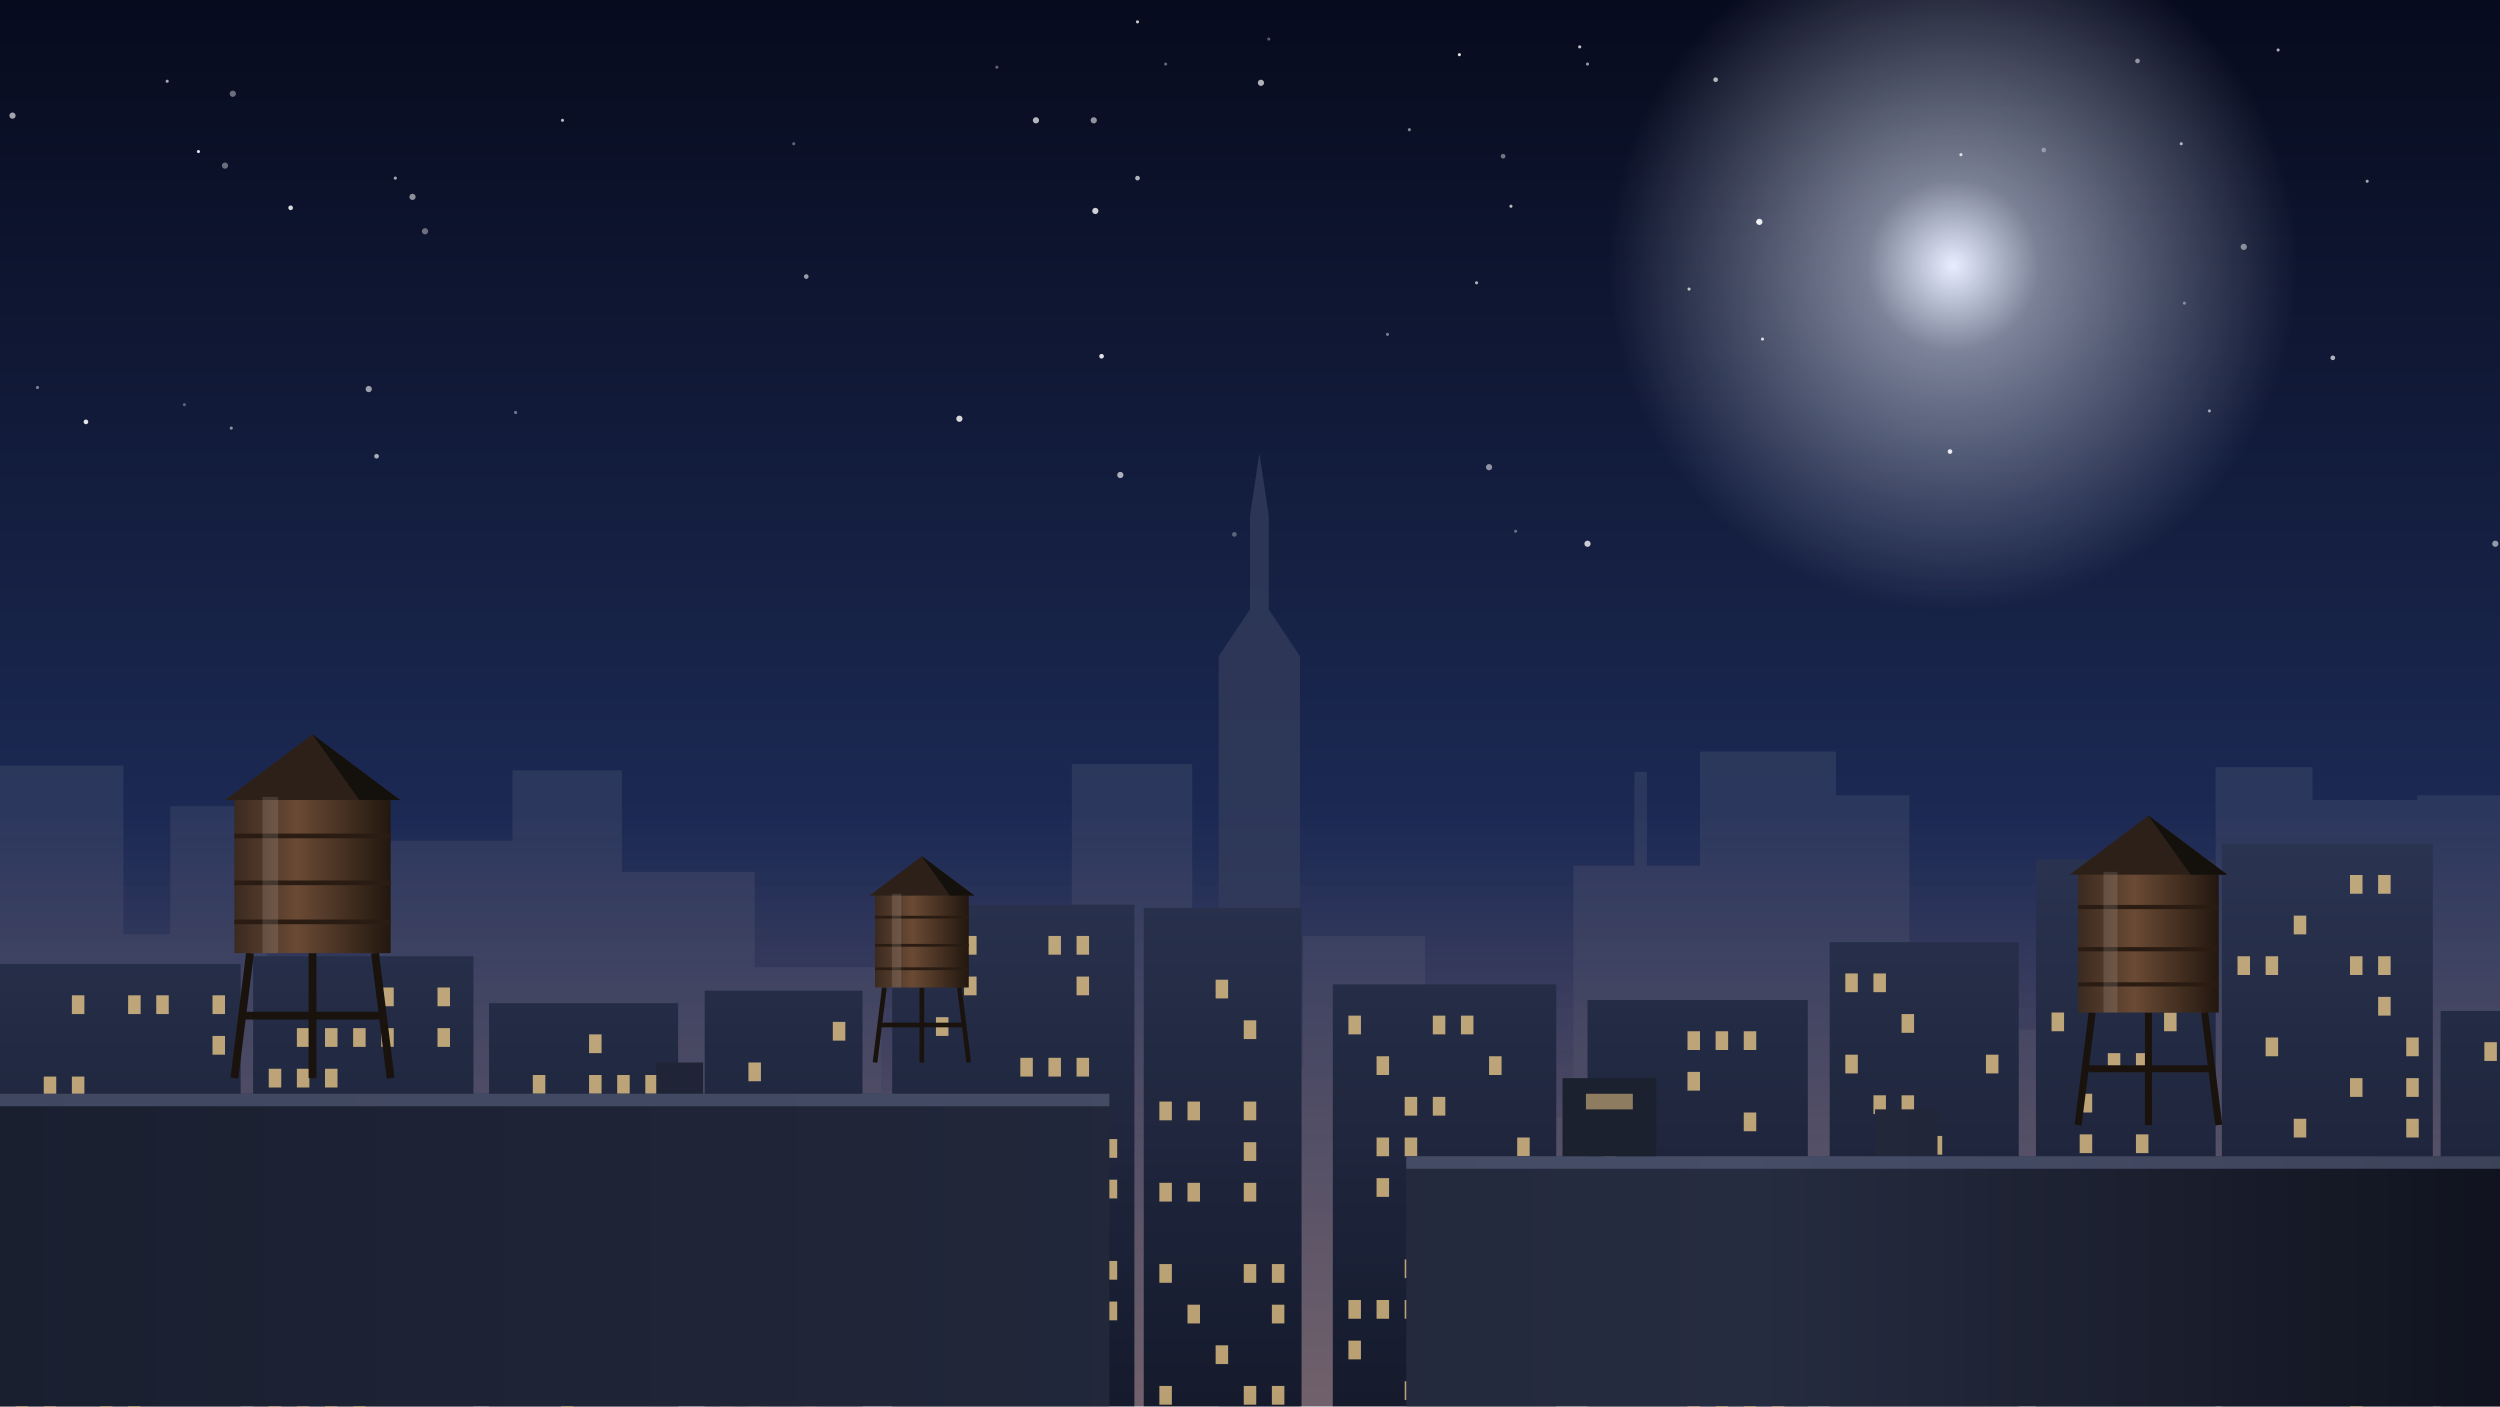
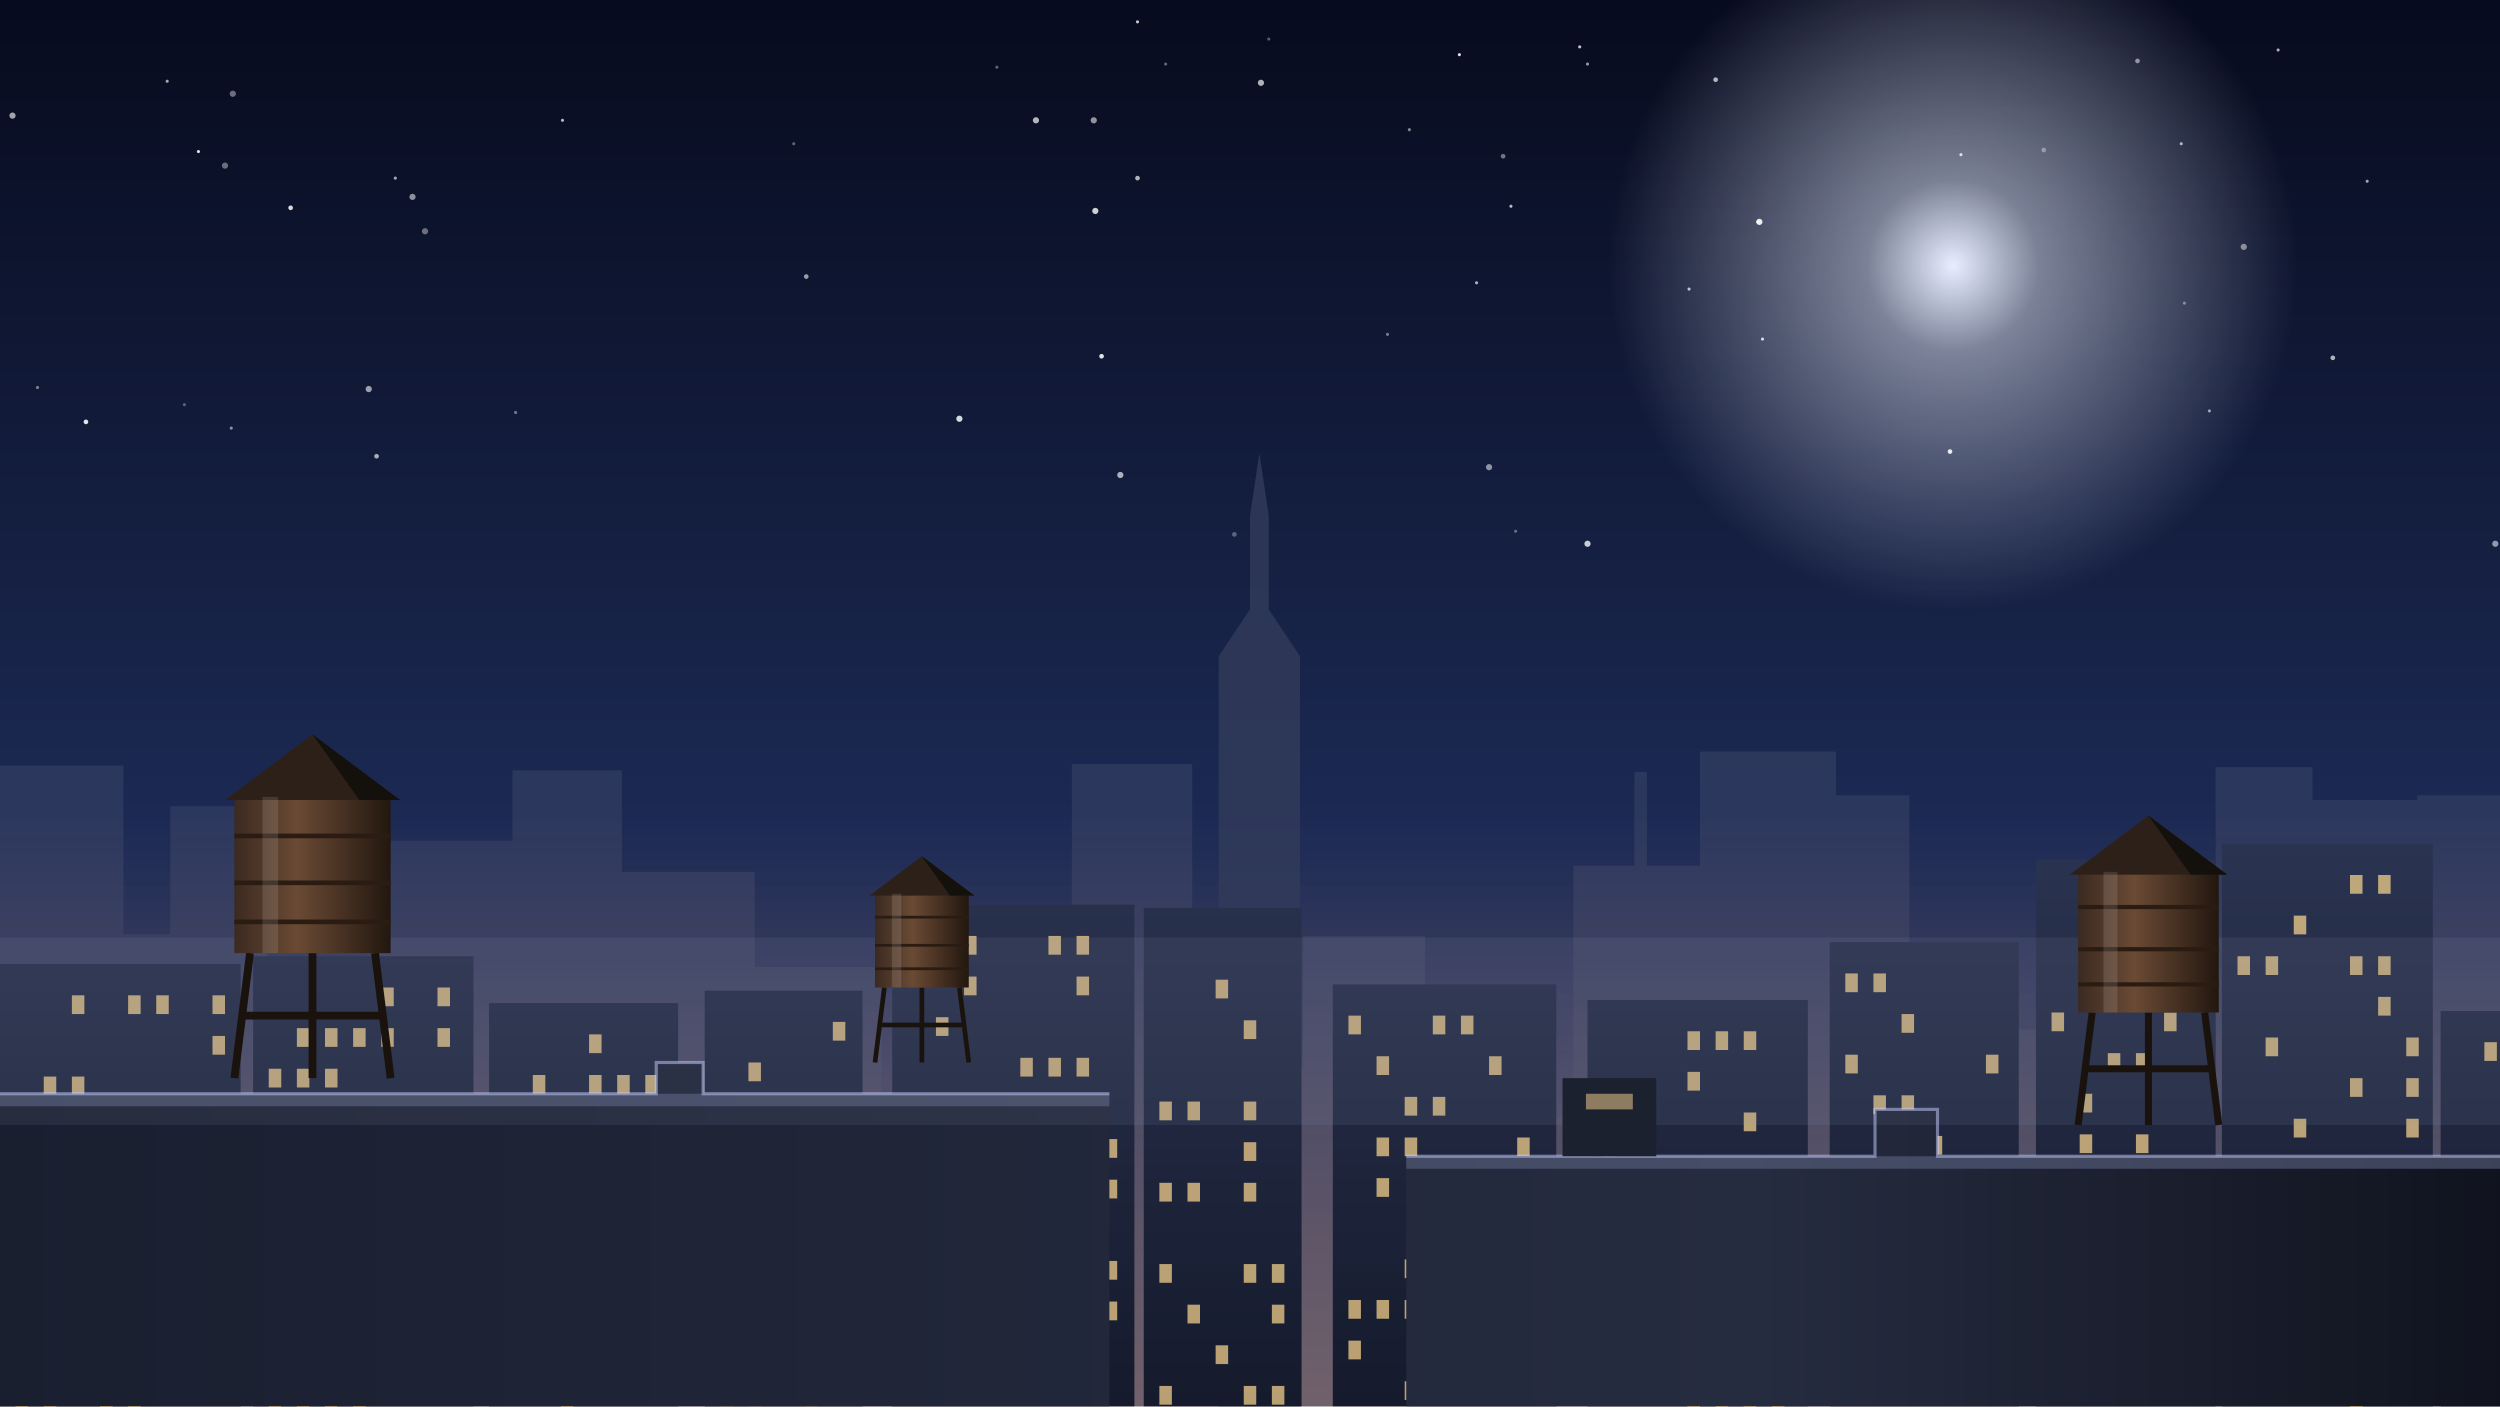
<svg xmlns="http://www.w3.org/2000/svg" viewBox="0 0 1600 900">
  <defs>
    <linearGradient id="s" x1="0" y1="0" x2="0" y2="1">
      <stop offset="0" stop-color="#070b1e" />
      <stop offset=".6" stop-color="#1c2a55" />
      <stop offset="1" stop-color="#4a4a6e" />
    </linearGradient>
    <linearGradient id="b1" x1="0" y1="0" x2="0" y2="1">
      <stop offset="0" stop-color="#2a3350" />
      <stop offset="1" stop-color="#151a2c" />
    </linearGradient>
    <linearGradient id="b2" x1="0" y1="0" x2="1" y2="0">
      <stop offset="0" stop-color="#1a1f30" />
      <stop offset=".7" stop-color="#262c40" />
      <stop offset="1" stop-color="#10131e" />
    </linearGradient>
    <radialGradient id="m" cx=".5" cy=".5" r=".5">
      <stop offset="0" stop-color="#e8eeff" />
      <stop offset=".25" stop-color="#e8eeff" stop-opacity=".5" />
      <stop offset="1" stop-color="#e8eeff" stop-opacity="0" />
    </radialGradient>
    <linearGradient id="wt" x1="0" y1="0" x2="1" y2="0">
      <stop offset="0" stop-color="#3b2a20" />
      <stop offset=".4" stop-color="#6a4a34" />
      <stop offset="1" stop-color="#22170f" />
    </linearGradient>
    <linearGradient id="hz" x1="0" y1="0" x2="0" y2="1">
      <stop offset="0" stop-color="#ffb070" stop-opacity="0" />
      <stop offset="1" stop-color="#ffb070" stop-opacity=".25" />
    </linearGradient>
    <radialGradient id="g" cx=".3" cy=".3" r=".9">
      <stop offset="0" stop-color="#4a5878" />
      <stop offset=".3" stop-color="#141824" />
      <stop offset="1" stop-color="#030406" />
    </radialGradient>
  </defs>
  <rect width="1600" height="900" fill="url(#s)" />
  <circle cx="1250" cy="170" r="220" fill="url(#m)" />
  <circle cx="663" cy="77" r="2" fill="#fff" opacity="0.69" />
  <circle cx="148" cy="274" r="1" fill="#fff" opacity="0.52" />
  <circle cx="118" cy="259" r="1" fill="#fff" opacity="0.32" />
  <circle cx="888" cy="214" r="1" fill="#fff" opacity="0.44" />
  <circle cx="1128" cy="217" r="1" fill="#fff" opacity="0.80" />
  <circle cx="253" cy="114" r="1" fill="#fff" opacity="0.65" />
  <circle cx="812" cy="25" r="1" fill="#fff" opacity="0.33" />
  <circle cx="272" cy="148" r="2" fill="#fff" opacity="0.39" />
  <circle cx="241" cy="292" r="1.5" fill="#fff" opacity="0.64" />
  <circle cx="1396" cy="92" r="1" fill="#fff" opacity="0.65" />
  <circle cx="1308" cy="96" r="1.5" fill="#fff" opacity="0.36" />
  <circle cx="1458" cy="32" r="1" fill="#fff" opacity="0.67" />
  <circle cx="1016" cy="348" r="2" fill="#fff" opacity="0.77" />
  <circle cx="953" cy="299" r="2" fill="#fff" opacity="0.52" />
  <circle cx="508" cy="92" r="1" fill="#fff" opacity="0.35" />
  <circle cx="614" cy="268" r="2" fill="#fff" opacity="0.83" />
  <circle cx="1493" cy="229" r="1.5" fill="#fff" opacity="0.67" />
  <circle cx="149" cy="60" r="2" fill="#fff" opacity="0.40" />
  <circle cx="700" cy="77" r="2" fill="#fff" opacity="0.55" />
  <circle cx="1368" cy="39" r="1.5" fill="#fff" opacity="0.50" />
  <circle cx="717" cy="304" r="2" fill="#fff" opacity="0.65" />
  <circle cx="934" cy="35" r="1" fill="#fff" opacity="0.87" />
  <circle cx="970" cy="340" r="1" fill="#fff" opacity="0.34" />
  <circle cx="1436" cy="158" r="2" fill="#fff" opacity="0.47" />
  <circle cx="790" cy="342" r="1.5" fill="#fff" opacity="0.31" />
  <circle cx="945" cy="181" r="1" fill="#fff" opacity="0.67" />
  <circle cx="1011" cy="30" r="1" fill="#fff" opacity="0.76" />
  <circle cx="264" cy="126" r="2" fill="#fff" opacity="0.53" />
  <circle cx="1016" cy="41" r="1" fill="#fff" opacity="0.57" />
  <circle cx="1125" cy="142" r="1" fill="#fff" opacity="0.79" />
  <circle cx="1126" cy="142" r="2" fill="#fff" opacity="0.89" />
  <circle cx="1398" cy="194" r="1" fill="#fff" opacity="0.39" />
  <circle cx="360" cy="77" r="1" fill="#fff" opacity="0.70" />
  <circle cx="24" cy="248" r="1" fill="#fff" opacity="0.46" />
  <circle cx="8" cy="74" r="2" fill="#fff" opacity="0.62" />
  <circle cx="1248" cy="289" r="1.5" fill="#fff" opacity="0.87" />
  <circle cx="1414" cy="263" r="1" fill="#fff" opacity="0.57" />
  <circle cx="1597" cy="348" r="2" fill="#fff" opacity="0.54" />
  <circle cx="807" cy="53" r="2" fill="#fff" opacity="0.68" />
  <circle cx="127" cy="97" r="1" fill="#fff" opacity="0.89" />
  <circle cx="902" cy="83" r="1" fill="#fff" opacity="0.50" />
  <circle cx="107" cy="52" r="1" fill="#fff" opacity="0.64" />
  <circle cx="1098" cy="51" r="1.5" fill="#fff" opacity="0.67" />
  <circle cx="144" cy="106" r="2" fill="#fff" opacity="0.39" />
  <circle cx="516" cy="177" r="1.5" fill="#fff" opacity="0.58" />
  <circle cx="236" cy="249" r="2" fill="#fff" opacity="0.59" />
  <circle cx="638" cy="43" r="1" fill="#fff" opacity="0.36" />
  <circle cx="701" cy="135" r="2" fill="#fff" opacity="0.80" />
  <circle cx="330" cy="264" r="1" fill="#fff" opacity="0.42" />
  <circle cx="1081" cy="185" r="1" fill="#fff" opacity="0.71" />
  <circle cx="55" cy="270" r="1.5" fill="#fff" opacity="0.89" />
  <circle cx="186" cy="133" r="1.5" fill="#fff" opacity="0.84" />
  <circle cx="728" cy="114" r="1.5" fill="#fff" opacity="0.68" />
  <circle cx="1255" cy="99" r="1" fill="#fff" opacity="0.79" />
  <circle cx="1515" cy="116" r="1" fill="#fff" opacity="0.61" />
  <circle cx="728" cy="14" r="1" fill="#fff" opacity="0.77" />
  <circle cx="967" cy="132" r="1" fill="#fff" opacity="0.72" />
  <circle cx="705" cy="228" r="1.5" fill="#fff" opacity="0.87" />
  <circle cx="746" cy="41" r="1" fill="#fff" opacity="0.36" />
  <circle cx="962" cy="100" r="1.5" fill="#fff" opacity="0.42" />
  <path d="M0 900V490h79V900ZM74 900V598h40V900ZM109 900V516h62V900ZM166 900V690h82V900ZM243 900V538h90V900ZM328 900V493h70V900ZM393 900V558h90V900ZM478 900V619h86V900ZM559 900V699h87V900ZM641 900V688h50V900ZM662.0 688v-60h8v60ZM686 900V489h77V900ZM758 900V683h81V900ZM834 900V599h78V900ZM907 900V681h62V900ZM964 900V715h48V900ZM984.0 715v-60h8v60ZM1007 900V554h86V900ZM1046.0 554v-60h8v60ZM1088 900V481h87V900ZM1170 900V509h52V900ZM1217 900V656h41V900ZM1253 900V659h72V900ZM1320 900V654h60V900ZM1375 900V705h48V900ZM1418 900V491h62V900ZM1475 900V512h77V900ZM1547 900V509h66V900Z" fill="#3a4466" opacity=".55" />
  <rect y="520" width="1600" height="380" fill="url(#hz)" />
  <path d="M780 900V420l20-30v-60l6-40 6 40v60l20 30V900Z" fill="#323b5a" opacity=".8" />
  <path d="M0 900V617h154V900ZM162 900V612h141V900ZM313 900V642h121V900ZM451 900V634h101V900ZM571 900V579h155V900ZM732 900V581h101V900ZM853 900V630h143V900ZM1016 900V640h141V900ZM1171 900V603h121V900ZM1303 900V550h115V900ZM1422 900V540h135V900ZM1562 900V647h107V900Z" fill="url(#b1)" />
  <path d="M46 637h8v12h-8ZM82 637h8v12h-8ZM100 637h8v12h-8ZM136 637h8v12h-8ZM136 663h8v12h-8ZM28 689h8v12h-8ZM46 689h8v12h-8ZM82 741h8v12h-8ZM10 767h8v12h-8ZM28 767h8v12h-8ZM64 767h8v12h-8ZM82 767h8v12h-8ZM100 767h8v12h-8ZM28 793h8v12h-8ZM82 793h8v12h-8ZM136 793h8v12h-8ZM100 819h8v12h-8ZM28 845h8v12h-8ZM82 845h8v12h-8ZM136 845h8v12h-8ZM64 871h8v12h-8ZM136 871h8v12h-8ZM10 897h8v12h-8ZM28 897h8v12h-8ZM64 897h8v12h-8ZM82 897h8v12h-8ZM244 632h8v12h-8ZM280 632h8v12h-8ZM190 658h8v12h-8ZM208 658h8v12h-8ZM226 658h8v12h-8ZM244 658h8v12h-8ZM280 658h8v12h-8ZM172 684h8v12h-8ZM190 684h8v12h-8ZM208 684h8v12h-8ZM172 710h8v12h-8ZM244 710h8v12h-8ZM262 710h8v12h-8ZM208 736h8v12h-8ZM262 736h8v12h-8ZM190 762h8v12h-8ZM208 762h8v12h-8ZM280 762h8v12h-8ZM190 814h8v12h-8ZM208 814h8v12h-8ZM226 814h8v12h-8ZM280 814h8v12h-8ZM226 840h8v12h-8ZM172 866h8v12h-8ZM172 892h8v12h-8ZM190 892h8v12h-8ZM208 892h8v12h-8ZM226 892h8v12h-8ZM377 662h8v12h-8ZM341 688h8v12h-8ZM377 688h8v12h-8ZM395 688h8v12h-8ZM413 688h8v12h-8ZM341 714h8v12h-8ZM359 714h8v12h-8ZM395 714h8v12h-8ZM359 766h8v12h-8ZM413 766h8v12h-8ZM413 792h8v12h-8ZM377 844h8v12h-8ZM395 844h8v12h-8ZM413 844h8v12h-8ZM341 870h8v12h-8ZM359 896h8v12h-8ZM533 654h8v12h-8ZM479 680h8v12h-8ZM461 706h8v12h-8ZM515 706h8v12h-8ZM461 732h8v12h-8ZM479 758h8v12h-8ZM461 784h8v12h-8ZM479 784h8v12h-8ZM461 836h8v12h-8ZM515 836h8v12h-8ZM461 888h8v12h-8ZM479 888h8v12h-8ZM515 888h8v12h-8ZM617 599h8v12h-8ZM671 599h8v12h-8ZM689 599h8v12h-8ZM617 625h8v12h-8ZM689 625h8v12h-8ZM599 651h8v12h-8ZM653 677h8v12h-8ZM671 677h8v12h-8ZM689 677h8v12h-8ZM617 703h8v12h-8ZM635 703h8v12h-8ZM671 703h8v12h-8ZM707 729h8v12h-8ZM671 755h8v12h-8ZM707 755h8v12h-8ZM671 781h8v12h-8ZM617 807h8v12h-8ZM635 807h8v12h-8ZM653 807h8v12h-8ZM707 807h8v12h-8ZM635 833h8v12h-8ZM653 833h8v12h-8ZM671 833h8v12h-8ZM707 833h8v12h-8ZM581 859h8v12h-8ZM599 859h8v12h-8ZM617 885h8v12h-8ZM635 885h8v12h-8ZM671 885h8v12h-8ZM778 627h8v12h-8ZM796 653h8v12h-8ZM742 705h8v12h-8ZM760 705h8v12h-8ZM796 705h8v12h-8ZM796 731h8v12h-8ZM742 757h8v12h-8ZM760 757h8v12h-8ZM796 757h8v12h-8ZM742 809h8v12h-8ZM796 809h8v12h-8ZM814 809h8v12h-8ZM760 835h8v12h-8ZM814 835h8v12h-8ZM778 861h8v12h-8ZM742 887h8v12h-8ZM796 887h8v12h-8ZM814 887h8v12h-8ZM863 650h8v12h-8ZM917 650h8v12h-8ZM935 650h8v12h-8ZM881 676h8v12h-8ZM953 676h8v12h-8ZM899 702h8v12h-8ZM917 702h8v12h-8ZM881 728h8v12h-8ZM899 728h8v12h-8ZM971 728h8v12h-8ZM881 754h8v12h-8ZM917 754h8v12h-8ZM935 754h8v12h-8ZM953 754h8v12h-8ZM971 780h8v12h-8ZM899 806h8v12h-8ZM863 832h8v12h-8ZM881 832h8v12h-8ZM899 832h8v12h-8ZM953 832h8v12h-8ZM863 858h8v12h-8ZM953 858h8v12h-8ZM899 884h8v12h-8ZM953 884h8v12h-8ZM1080 660h8v12h-8ZM1098 660h8v12h-8ZM1116 660h8v12h-8ZM1080 686h8v12h-8ZM1116 712h8v12h-8ZM1026 738h8v12h-8ZM1026 764h8v12h-8ZM1062 764h8v12h-8ZM1134 764h8v12h-8ZM1026 790h8v12h-8ZM1026 816h8v12h-8ZM1116 816h8v12h-8ZM1026 842h8v12h-8ZM1044 842h8v12h-8ZM1080 842h8v12h-8ZM1026 868h8v12h-8ZM1044 868h8v12h-8ZM1098 868h8v12h-8ZM1080 894h8v12h-8ZM1098 894h8v12h-8ZM1116 894h8v12h-8ZM1134 894h8v12h-8ZM1181 623h8v12h-8ZM1199 623h8v12h-8ZM1217 649h8v12h-8ZM1181 675h8v12h-8ZM1271 675h8v12h-8ZM1199 701h8v12h-8ZM1217 701h8v12h-8ZM1235 727h8v12h-8ZM1181 753h8v12h-8ZM1235 753h8v12h-8ZM1271 753h8v12h-8ZM1181 779h8v12h-8ZM1199 779h8v12h-8ZM1253 779h8v12h-8ZM1271 779h8v12h-8ZM1217 805h8v12h-8ZM1253 805h8v12h-8ZM1199 831h8v12h-8ZM1217 831h8v12h-8ZM1181 857h8v12h-8ZM1199 857h8v12h-8ZM1331 570h8v12h-8ZM1349 570h8v12h-8ZM1367 596h8v12h-8ZM1385 596h8v12h-8ZM1349 622h8v12h-8ZM1313 648h8v12h-8ZM1385 648h8v12h-8ZM1349 674h8v12h-8ZM1367 674h8v12h-8ZM1331 700h8v12h-8ZM1331 726h8v12h-8ZM1367 726h8v12h-8ZM1331 752h8v12h-8ZM1349 752h8v12h-8ZM1313 778h8v12h-8ZM1331 778h8v12h-8ZM1385 778h8v12h-8ZM1331 804h8v12h-8ZM1367 804h8v12h-8ZM1349 856h8v12h-8ZM1403 856h8v12h-8ZM1367 882h8v12h-8ZM1403 882h8v12h-8ZM1504 560h8v12h-8ZM1522 560h8v12h-8ZM1468 586h8v12h-8ZM1432 612h8v12h-8ZM1450 612h8v12h-8ZM1504 612h8v12h-8ZM1522 612h8v12h-8ZM1522 638h8v12h-8ZM1450 664h8v12h-8ZM1540 664h8v12h-8ZM1504 690h8v12h-8ZM1540 690h8v12h-8ZM1468 716h8v12h-8ZM1540 716h8v12h-8ZM1450 742h8v12h-8ZM1450 768h8v12h-8ZM1450 794h8v12h-8ZM1486 794h8v12h-8ZM1504 794h8v12h-8ZM1468 846h8v12h-8ZM1432 872h8v12h-8ZM1486 872h8v12h-8ZM1504 872h8v12h-8ZM1504 898h8v12h-8ZM1590 667h8v12h-8ZM1608 667h8v12h-8ZM1626 667h8v12h-8ZM1626 693h8v12h-8ZM1644 693h8v12h-8ZM1608 745h8v12h-8ZM1644 745h8v12h-8ZM1608 771h8v12h-8ZM1626 771h8v12h-8ZM1572 797h8v12h-8ZM1626 797h8v12h-8ZM1644 797h8v12h-8ZM1644 823h8v12h-8ZM1608 849h8v12h-8ZM1590 875h8v12h-8Z" fill="#ffd890" opacity=".7" />
  <path d="M0 900V700h420v-20h30v20h260v200Z M900 900V740h300v-30h40v30h360v160Z" fill="url(#b2)" />
  <path d="M0 700h710v8H0Z M900 740h700v8H900Z" fill="#5a6280" opacity=".6" />
+   <rect y="600" width="1600" height="120" fill="#8890b0" opacity=".12" />
+   <path d="M0 700h420v-20h30v20h260 M900 740h300v-30h40v30h360" stroke="#c8d0ff" stroke-opacity=".5" stroke-width="2" fill="none" />
  <g transform="translate(150 490) scale(1)">
    <path d="M10 120 L0 200 M90 120 L100 200 M50 120V200 M5 160h90" stroke="#1a120c" stroke-width="5" />
    <rect x="0" y="20" width="100" height="100" fill="url(#wt)" />
    <path d="M0 45h100M0 75h100M0 100h100" stroke="#2a1c12" stroke-width="3" />
    <path d="M-6 22 L50 -20 L106 22Z" fill="#2c2018" />
    <path d="M50 -20 L106 22 H80Z" fill="#14100c" />
    <rect x="18" y="20" width="10" height="100" fill="#fff" opacity=".12" />
  </g>
  <g transform="translate(1330 540) scale(0.9)">
    <path d="M10 120 L0 200 M90 120 L100 200 M50 120V200 M5 160h90" stroke="#1a120c" stroke-width="5" />
    <rect x="0" y="20" width="100" height="100" fill="url(#wt)" />
    <path d="M0 45h100M0 75h100M0 100h100" stroke="#2a1c12" stroke-width="3" />
    <path d="M-6 22 L50 -20 L106 22Z" fill="#2c2018" />
    <path d="M50 -20 L106 22 H80Z" fill="#14100c" />
    <rect x="18" y="20" width="10" height="100" fill="#fff" opacity=".12" />
  </g>
  <g transform="translate(560 560) scale(0.6)">
    <path d="M10 120 L0 200 M90 120 L100 200 M50 120V200 M5 160h90" stroke="#1a120c" stroke-width="5" />
    <rect x="0" y="20" width="100" height="100" fill="url(#wt)" />
    <path d="M0 45h100M0 75h100M0 100h100" stroke="#2a1c12" stroke-width="3" />
    <path d="M-6 22 L50 -20 L106 22Z" fill="#2c2018" />
    <path d="M50 -20 L106 22 H80Z" fill="#14100c" />
    <rect x="18" y="20" width="10" height="100" fill="#fff" opacity=".12" />
  </g>
  <path d="M1000 740v-50h60v50Z" fill="#1c2130" />
  <rect x="1015" y="700" width="30" height="10" fill="#ffd890" opacity=".5" />
</svg>
